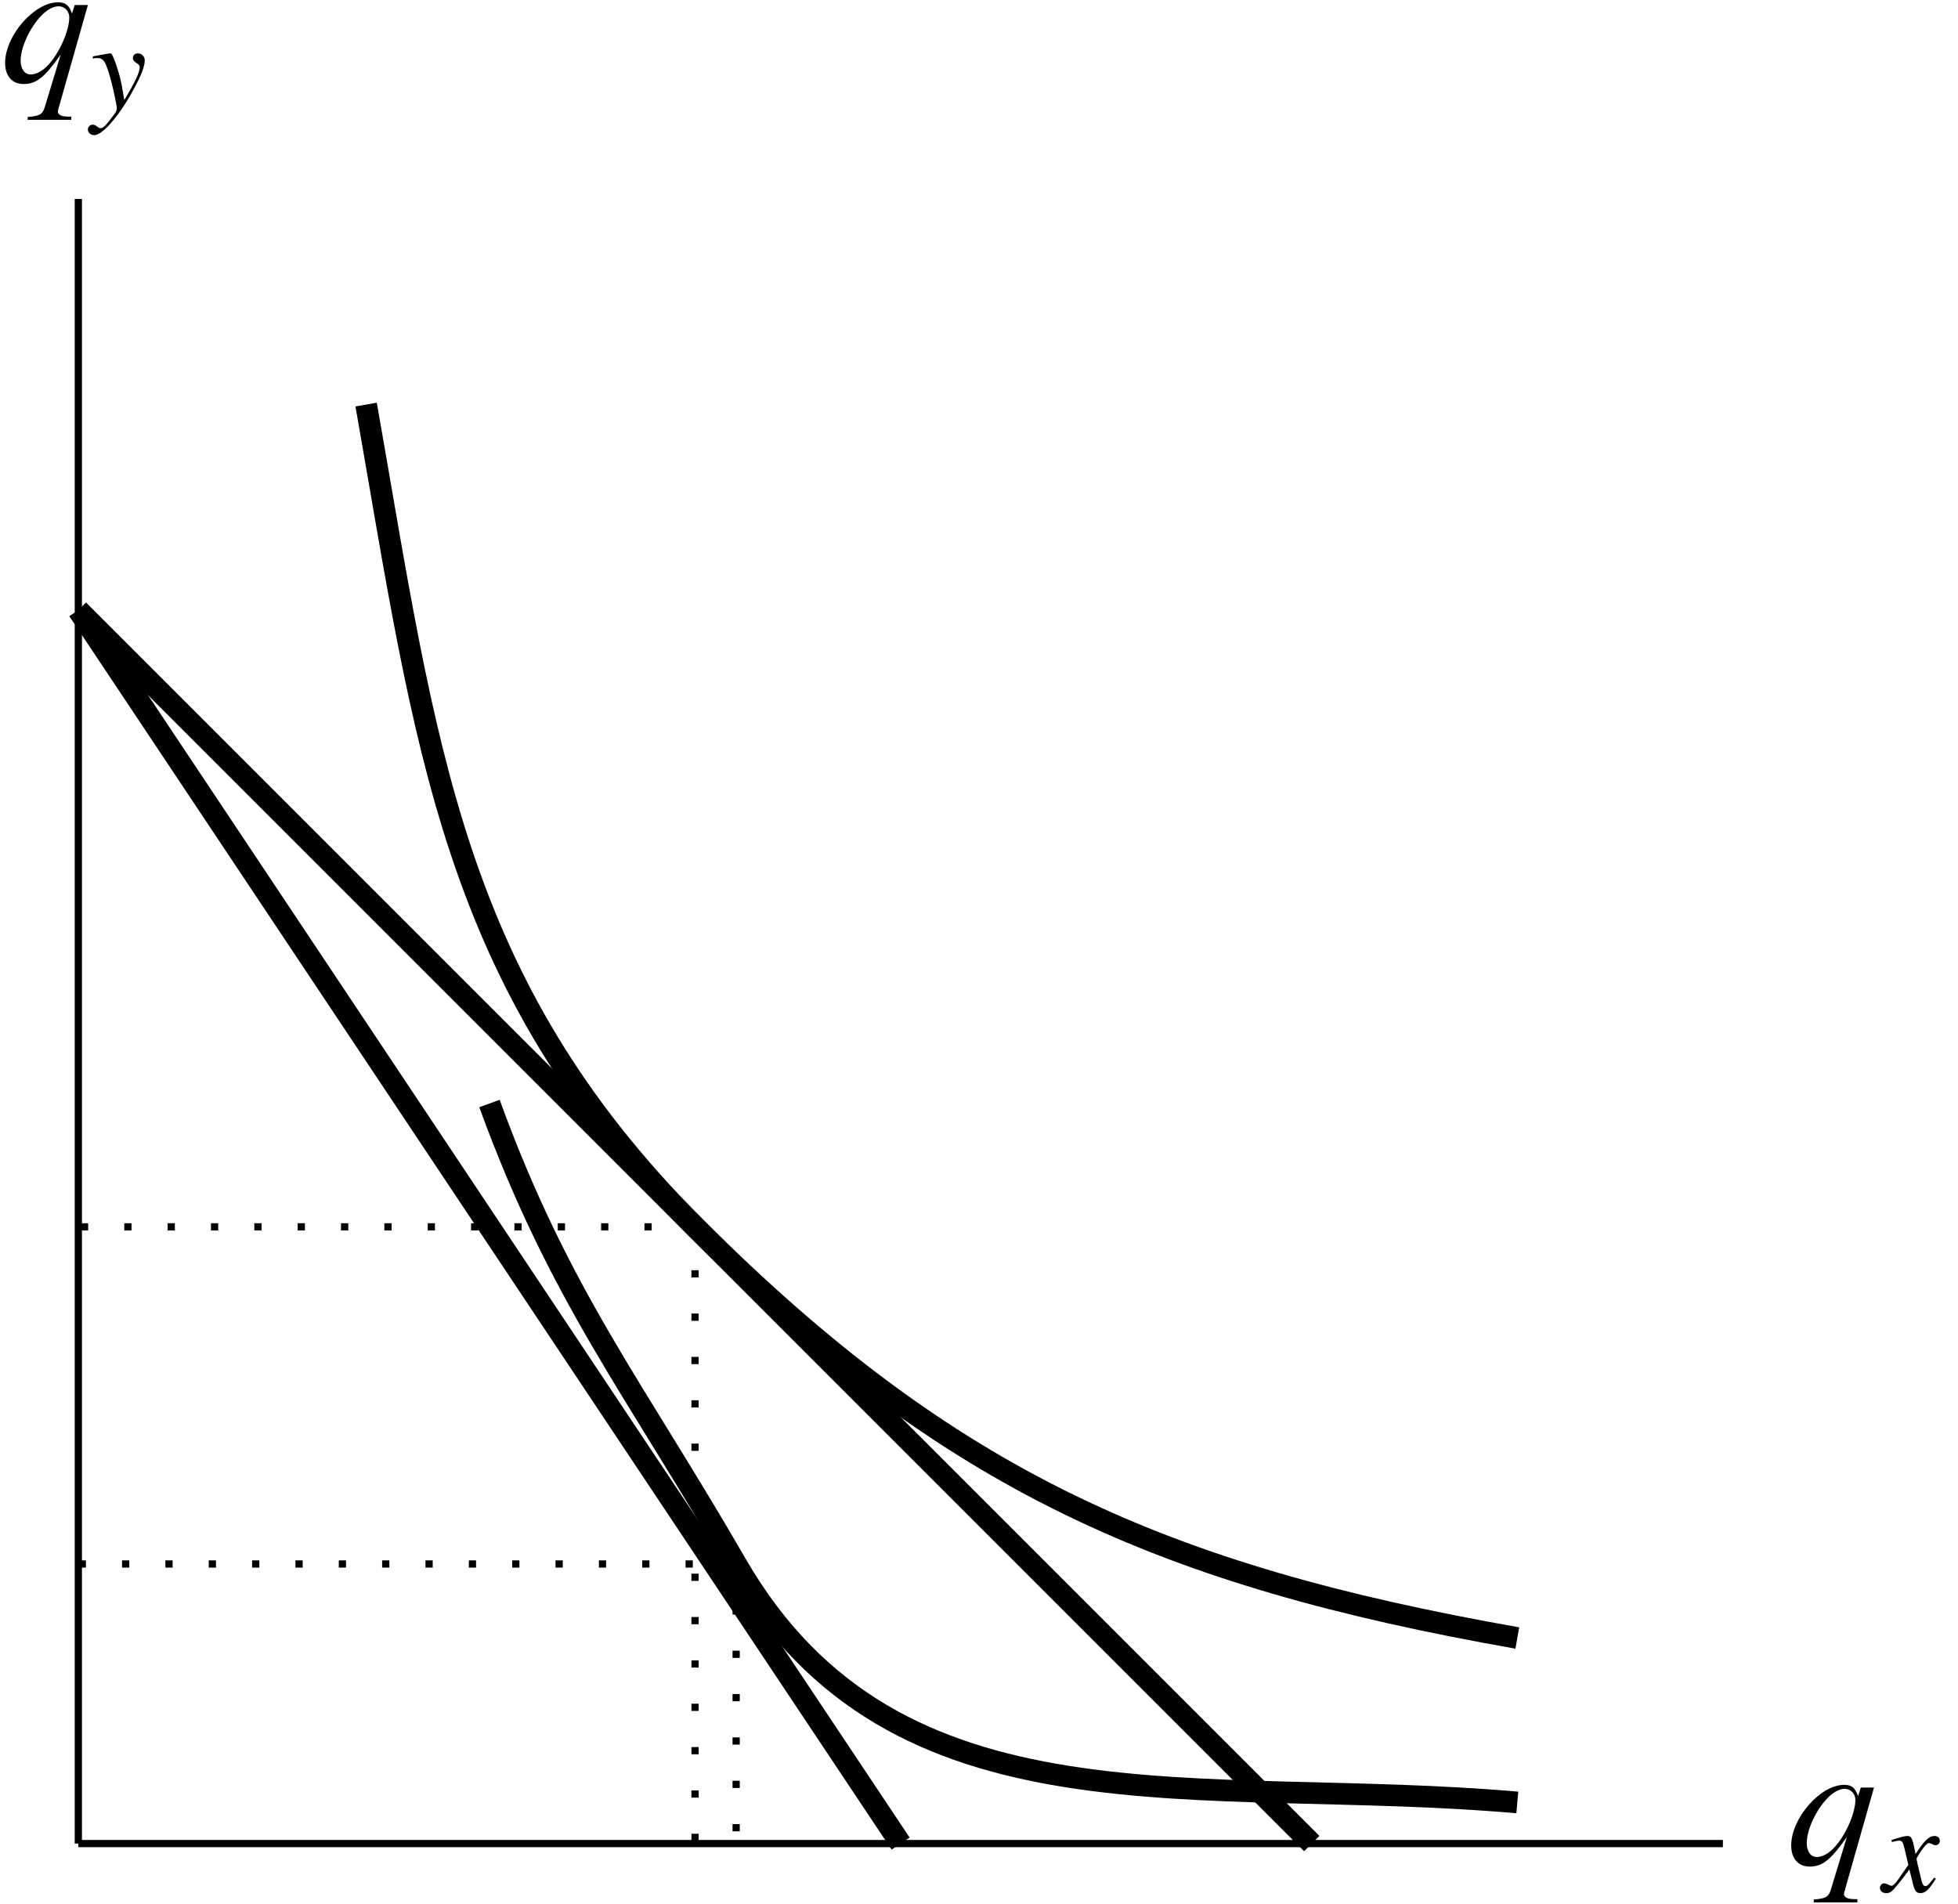
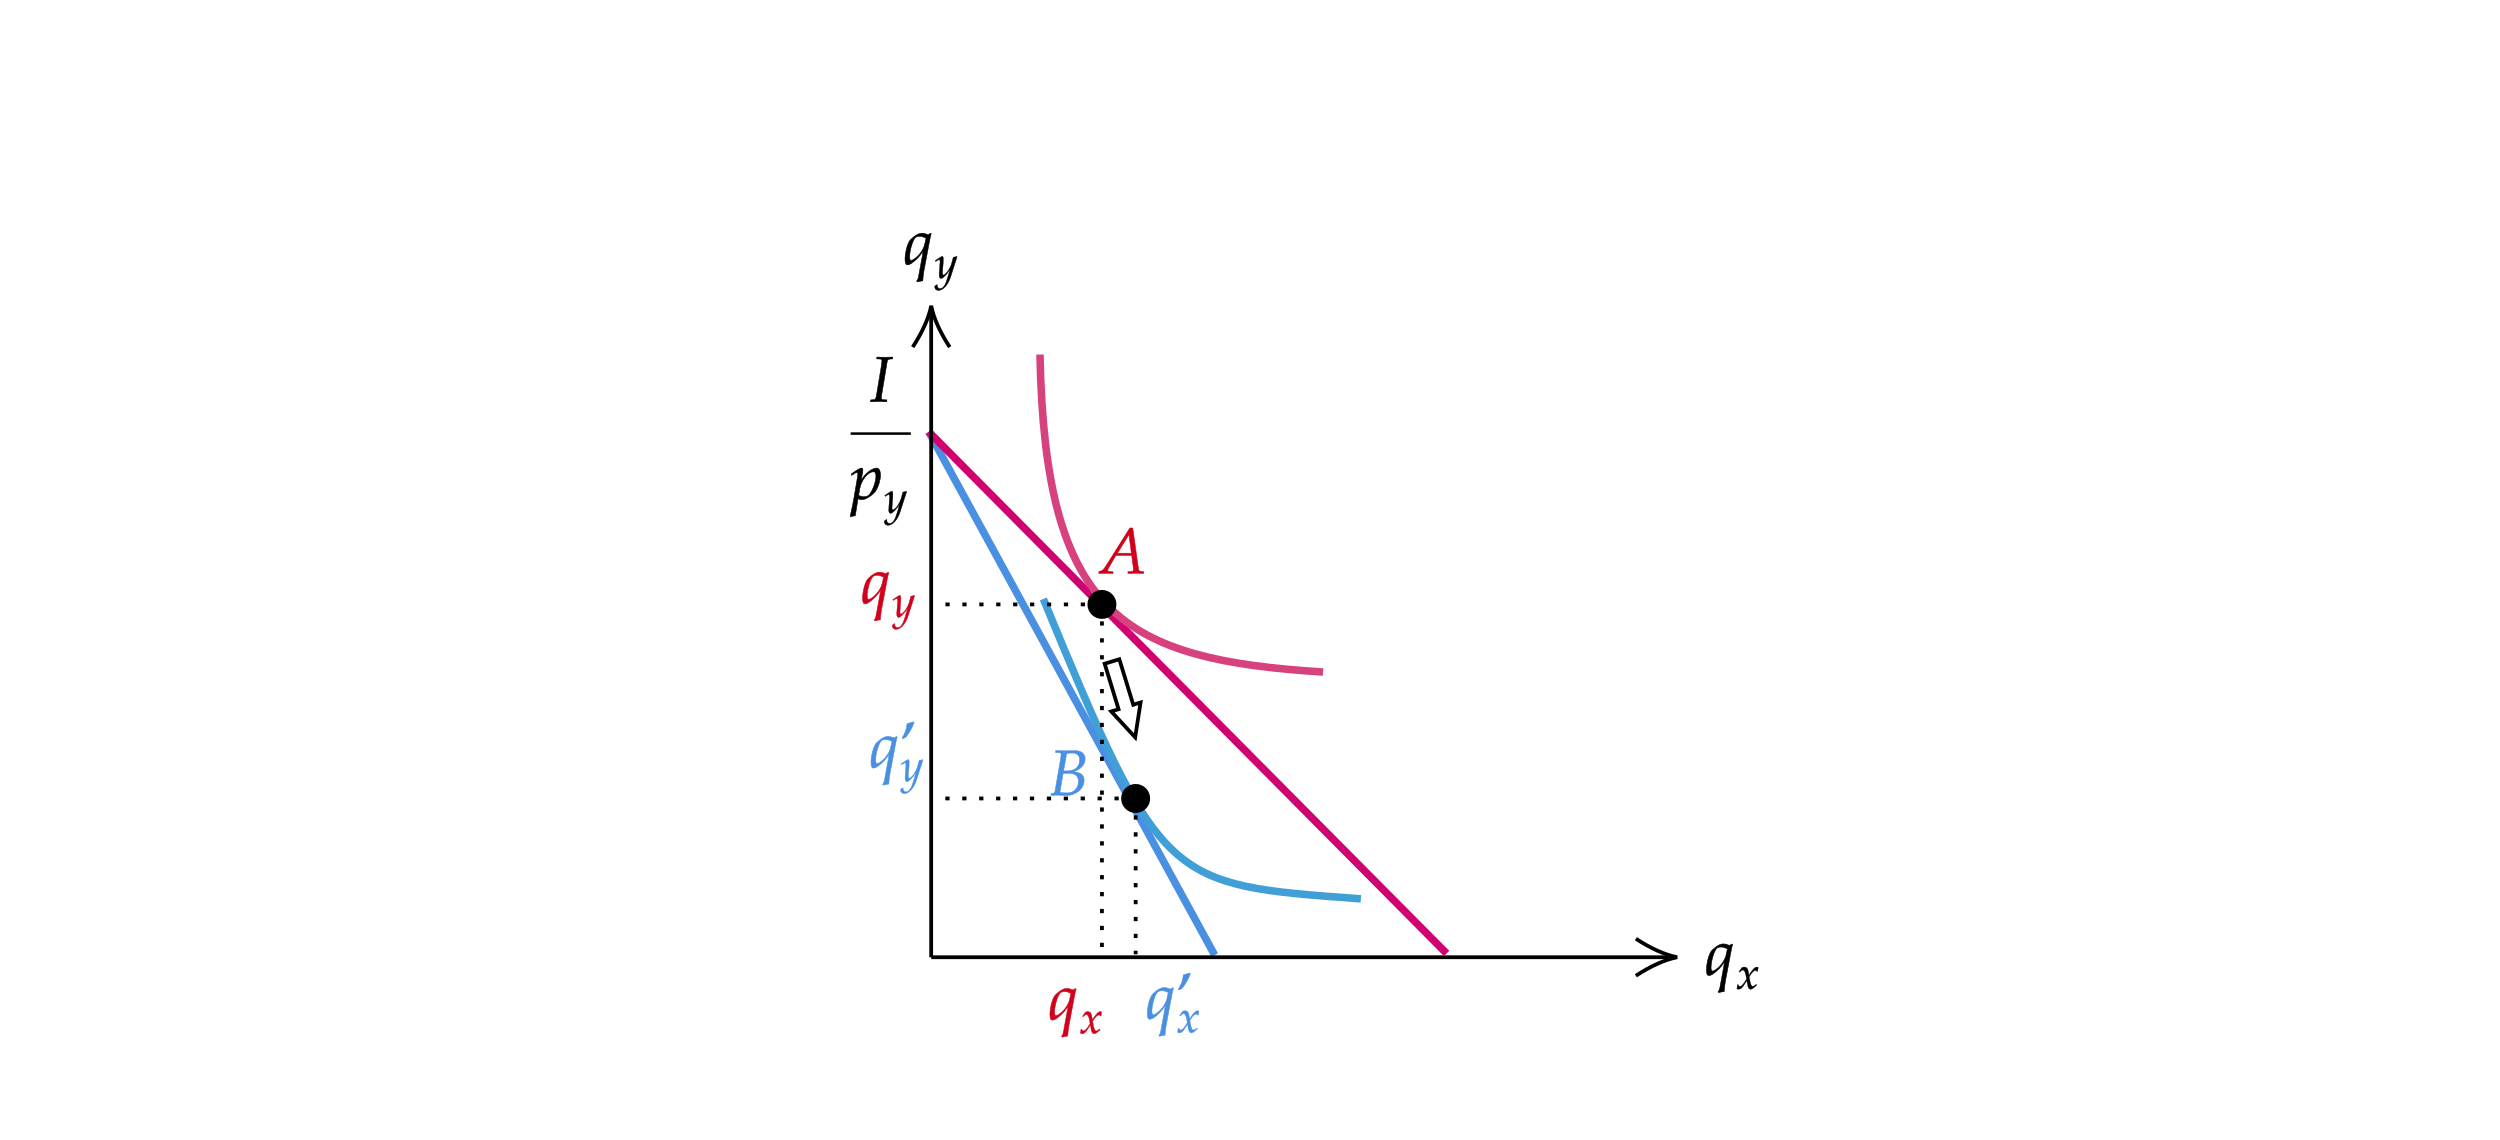
- <svg xmlns="http://www.w3.org/2000/svg" version="1.1" width="108pt" height="105pt" viewBox="0 0 108 105">
-   <g enable-background="new">
-     <path transform="matrix(.00359712,0,0,-.00359712,0,105)" stroke-width="110.783" stroke-linecap="butt" stroke-miterlimit="10" stroke-linejoin="miter" fill="none" stroke="#000000" d="M 1201.24 921.293 L 26418.7 921.293 " />
-     <path transform="matrix(.00359712,0,0,-.00359712,0,105)" d="M 28480.9 69.5 L 28433.8 69.5 C 28331.2 69.5 28273 97.234 28275.8 149.906 C 28275.8 158.219 28278.6 169.313 28281.3 180.391 L 28736 1779.97 L 28533.6 1779.97 L 28492 1649.67 C 28447.7 1777.19 28392.2 1821.55 28278.6 1821.55 C 27912.6 1821.55 27466.3 1311.47 27466.3 890.078 C 27466.3 693.25 27574.4 568.5 27749.1 568.5 C 27945.9 568.5 28073.4 671.078 28320.2 1023.16 L 28073.4 210.891 C 28037.4 100 27993 77.828 27812.8 63.953 L 27812.8 19.609 L 28480.9 19.609 L 28480.9 69.5 Z M 28286.9 1760.56 C 28378.4 1760.56 28450.4 1685.72 28450.4 1591.45 C 28450.4 1361.36 28261.9 967.703 28073.4 809.688 C 28001.3 748.703 27926.5 715.438 27860 715.438 C 27765.7 715.438 27704.7 798.594 27704.7 928.891 C 27704.7 1134.05 27848.9 1441.75 28029.1 1624.72 C 28115 1710.66 28206.5 1760.56 28286.9 1760.56 " />
-     <path transform="matrix(.00359712,0,0,-.00359712,0,105)" d="M 29658.3 398.172 C 29642.8 380.719 29633 369.094 29615.6 345.828 C 29571 287.672 29547.8 268.297 29526.4 268.297 C 29497.4 268.297 29479.9 293.484 29466.3 347.766 C 29462.5 363.281 29460.5 374.906 29458.6 380.719 C 29410.1 576.5 29388.8 665.672 29388.8 694.75 C 29474.1 844 29543.9 929.297 29578.8 929.297 C 29590.4 929.297 29605.9 923.484 29625.3 913.781 C 29648.6 900.219 29662.1 896.344 29677.6 896.344 C 29718.3 896.344 29745.5 925.422 29745.5 966.125 C 29745.5 1006.83 29712.5 1037.84 29666 1037.84 C 29580.7 1037.84 29507 968.063 29373.3 760.656 L 29352 867.266 C 29324.8 999.078 29303.5 1037.84 29251.2 1037.84 C 29208.5 1037.84 29142.6 1020.41 29024.4 981.641 L 29003.1 973.875 L 29010.8 944.797 C 29084.5 962.25 29101.9 966.125 29119.4 966.125 C 29167.8 966.125 29179.5 948.688 29206.6 832.375 L 29262.8 593.953 L 29103.9 367.156 C 29065.1 309 29026.3 274.109 29005 274.109 C 28993.4 274.109 28974 279.922 28954.6 291.547 C 28929.4 305.125 28908.1 310.938 28892.6 310.938 C 28855.7 310.938 28826.7 281.859 28826.7 243.094 C 28826.7 192.688 28865.4 161.672 28923.6 161.672 C 28983.7 161.672 29006.9 179.125 29103.9 297.375 C 29156.2 359.391 29196.9 411.734 29278.3 524.172 L 29336.5 291.547 C 29361.7 192.688 29386.9 161.672 29448.9 161.672 C 29522.6 161.672 29573 208.203 29685.4 382.656 L 29658.3 398.172 " />
-     <path transform="matrix(.00359712,0,0,-.00359712,0,105)" stroke-width="110.783" stroke-linecap="butt" stroke-miterlimit="10" stroke-linejoin="miter" fill="none" stroke="#000000" d="M 1201.24 921.293 L 1201.24 26138.7 " />
-     <path transform="matrix(.00359712,0,0,-.00359712,0,105)" d="M 1092.94 27402.5 L 1045.81 27402.5 C 943.234 27402.5 885.016 27430.2 887.797 27482.9 C 887.797 27491.2 890.563 27502.3 893.344 27513.4 L 1347.98 29113 L 1145.61 29113 L 1104.03 28982.7 C 1059.67 29110.2 1004.23 29154.5 890.563 29154.5 C 524.641 29154.5 78.312 28644.5 78.312 28223.1 C 78.312 28026.3 186.422 27901.5 361.078 27901.5 C 557.906 27901.5 685.422 28004.1 932.156 28356.2 L 685.422 27543.9 C 649.391 27433 605.031 27410.8 424.828 27397 L 424.828 27352.6 L 1092.94 27352.6 L 1092.94 27402.5 Z M 898.891 29093.6 C 990.375 29093.6 1062.44 29018.7 1062.44 28924.5 C 1062.44 28694.4 873.938 28300.7 685.422 28142.7 C 613.344 28081.7 538.5 28048.4 471.969 28048.4 C 377.703 28048.4 316.719 28131.6 316.719 28261.9 C 316.719 28467 460.875 28774.8 641.063 28957.7 C 727 29043.7 818.484 29093.6 898.891 29093.6 " />
-     <path transform="matrix(.00359712,0,0,-.00359712,0,105)" d="M 1423.08 28292.4 C 1448.28 28298.2 1461.84 28300.1 1483.17 28300.1 C 1593.66 28300.1 1622.73 28251.7 1711.91 27918.3 C 1744.86 27792.3 1791.38 27565.5 1791.38 27532.5 C 1791.38 27501.5 1779.75 27470.5 1750.67 27435.6 C 1690.58 27356.1 1651.81 27305.7 1630.48 27282.5 C 1589.78 27239.8 1566.52 27224.3 1541.33 27224.3 C 1529.69 27224.3 1516.13 27230.1 1494.8 27245.6 C 1465.72 27268.9 1444.41 27278.6 1423.08 27278.6 C 1380.44 27278.6 1347.48 27245.6 1347.48 27203 C 1347.48 27154.5 1390.13 27117.7 1446.34 27117.7 C 1570.39 27117.7 1824.33 27408.5 2033.69 27792.3 C 2165.5 28030.7 2219.77 28170.3 2219.77 28265.2 C 2219.77 28323.4 2171.31 28371.8 2113.16 28371.8 C 2068.58 28371.8 2037.56 28342.8 2037.56 28300.1 C 2037.56 28271 2053.06 28249.7 2091.83 28224.5 C 2128.67 28203.2 2142.23 28185.8 2142.23 28158.6 C 2142.23 28081.1 2070.52 27929.9 1905.75 27656.6 L 1866.98 27881.4 C 1837.91 28052 1729.34 28371.8 1700.27 28371.8 L 1692.52 28371.8 C 1690.58 28369.9 1682.83 28369.9 1675.08 28369.9 C 1657.63 28368 1587.84 28356.3 1485.11 28337 C 1475.42 28335 1450.22 28329.2 1423.08 28325.3 L 1423.08 28292.4 " />
-     <path transform="matrix(.00359712,0,0,-.00359712,0,105)" stroke-width="332.357" stroke-linecap="butt" stroke-miterlimit="10" stroke-linejoin="miter" fill="none" stroke="#000000" d="M 7505.59 12269.1 C 8576.55 9326.72 9722.61 7919.96 11288.2 5208.21 C 13738.2 964.715 18385.2 1978.83 23266.5 1551.76 " />
-     <path transform="matrix(.00359712,0,0,-.00359712,0,105)" stroke-width="332.357" stroke-linecap="butt" stroke-miterlimit="10" stroke-linejoin="miter" fill="none" stroke="#000000" d="M 5614.26 22986.5 C 6536.23 17757.6 6903.33 14132.3 10657.8 10377.8 C 14559.7 6475.84 17832 5031.67 23266.5 4073.47 " />
-     <path transform="matrix(.00359712,0,0,-.00359712,0,105)" stroke-width="332.357" stroke-linecap="butt" stroke-miterlimit="10" stroke-linejoin="miter" fill="none" stroke="#000000" d="M 20114.3 921.293 L 1201.24 19834.4 " />
-     <path transform="matrix(.00359712,0,0,-.00359712,0,105)" stroke-width="110.783" stroke-linecap="butt" stroke-dasharray="110.783,553.929" stroke-miterlimit="10" stroke-linejoin="miter" fill="none" stroke="#000000" d="M 10657.8 10377.8 L 10657.8 921.293 " />
-     <path transform="matrix(.00359712,0,0,-.00359712,0,105)" stroke-width="110.783" stroke-linecap="butt" stroke-dasharray="110.783,553.929" stroke-miterlimit="10" stroke-linejoin="miter" fill="none" stroke="#000000" d="M 10657.8 10377.8 L 1201.24 10377.8 " />
-     <path transform="matrix(.00359712,0,0,-.00359712,0,105)" stroke-width="332.357" stroke-linecap="butt" stroke-miterlimit="10" stroke-linejoin="miter" fill="none" stroke="#000000" d="M 13809.9 921.293 L 1201.24 19834.4 " />
-     <path transform="matrix(.00359712,0,0,-.00359712,0,105)" stroke-width="110.783" stroke-linecap="butt" stroke-dasharray="110.783,553.929" stroke-miterlimit="10" stroke-linejoin="miter" fill="none" stroke="#000000" d="M 11288.2 5208.21 L 11288.2 921.293 " />
-     <path transform="matrix(.00359712,0,0,-.00359712,0,105)" stroke-width="110.783" stroke-linecap="butt" stroke-dasharray="110.783,553.929" stroke-miterlimit="10" stroke-linejoin="miter" fill="none" stroke="#000000" d="M 11288.2 5208.21 L 1201.24 5208.21 " />
-   </g>
+ <svg xmlns="http://www.w3.org/2000/svg" x="0" y="0" width="661.333" height="301.333" style="         width:661.333px;         height:301.333px;         background: transparent;         fill: none; ">
+   <svg class="role-diagram-draw-area">
+     <g class="shapes-region" style="stroke: black; fill: none;">
+       <g class="arrow-line">
+         <path class="connection real" stroke-dasharray="" d="  M245.67,114.22 L321.33,252.67" style="stroke: rgb(74, 144, 226); stroke-opacity: 1; stroke-width: 2; fill: none; fill-opacity: 1;" />
+       </g>
+       <g class="arrow-line">
+         <path class="connection real" stroke-dasharray="" d="  M246.33,253.22 L441.67,253.22" style="stroke: rgb(0, 0, 0); stroke-width: 1; fill: none; fill-opacity: 1;" />
+         <g stroke="#000" transform="matrix(-1,1.2246467991473532e-16,-1.2246467991473532e-16,-1,443.6667,253.2222)" style="stroke: rgb(0, 0, 0); stroke-width: 1;">
+           <path d=" M10.93,-4.9 Q4.96,-1 0,0 Q4.96,1 10.93,4.9" />
+         </g>
+       </g>
+       <g class="arrow-line">
+         <path class="connection real" stroke-dasharray="" d="  M245.67,114.22 L382.67,252.22" style="stroke: rgb(208, 2, 112); stroke-opacity: 1; stroke-width: 2; fill: none; fill-opacity: 1;" />
+       </g>
+       <g class="arrow-line">
+         <path class="connection real" stroke-dasharray="" d="  M246.33,82.89 L246.33,253.22" style="stroke: rgb(0, 0, 0); stroke-width: 1; fill: none; fill-opacity: 1;" />
+         <g stroke="#000" transform="matrix(6.123233995736766e-17,1,-1,6.123233995736766e-17,246.3333,80.88888)" style="stroke: rgb(0, 0, 0); stroke-width: 1;">
+           <path d=" M10.93,-4.9 Q4.96,-1 0,0 Q4.96,1 10.93,4.9" />
+         </g>
+       </g>
+       <g class="arrow-line">
+         <path class="connection real" stroke-dasharray="" d="  M276,158.44 C307.33,234.44 308.67,234 360,237.78" style="stroke: rgb(65, 159, 215); stroke-opacity: 1; stroke-width: 2; fill: none; fill-opacity: 1;" />
+       </g>
+       <g class="arrow-line">
+         <path class="connection real" stroke-dasharray="" d="  M275.11,93.78 C276.44,163.11 297.33,174.44 350,177.78" style="stroke: rgb(215, 65, 126); stroke-opacity: 1; stroke-width: 2; fill: none; fill-opacity: 1;" />
+       </g>
+       <g class="composite-shape">
+         <path class="real" d=" M288.17,159.89 C288.17,158.05 289.66,156.56 291.5,156.56 C293.34,156.56 294.83,158.05 294.83,159.89 C294.83,161.73 293.34,163.22 291.5,163.22 C289.66,163.22 288.17,161.73 288.17,159.89 Z" style="stroke-width: 1; stroke: rgb(0, 0, 0); fill: rgb(0, 0, 0); fill-opacity: 1;" />
+       </g>
+       <g class="composite-shape">
+         <path class="real" d=" M297.08,211.22 C297.08,209.38 298.58,207.89 300.42,207.89 C302.26,207.89 303.75,209.38 303.75,211.22 C303.75,213.06 302.26,214.56 300.42,214.56 C298.58,214.56 297.08,213.06 297.08,211.22 Z" style="stroke-width: 1; stroke: rgb(0, 0, 0); fill: rgb(0, 0, 0); fill-opacity: 1;" />
+       </g>
+       <g class="arrow-line">
+         <path class="connection real" stroke-dasharray="1.125 3.35" d="  M291.5,159.89 L291.5,252.44" style="stroke: rgb(0, 0, 0); stroke-width: 1; fill: none; fill-opacity: 1;" />
+       </g>
+       <g class="arrow-line">
+         <path class="connection real" stroke-dasharray="1.125 3.35" d="  M291.5,159.89 L246.67,159.89" style="stroke: rgb(0, 0, 0); stroke-width: 1; fill: none; fill-opacity: 1;" />
+       </g>
+       <g class="arrow-line">
+         <path class="connection real" stroke-dasharray="1.125 3.35" d="  M300.42,211.22 L246.67,211.22" style="stroke: rgb(0, 0, 0); stroke-width: 1; fill: none; fill-opacity: 1;" />
+       </g>
+       <g class="arrow-line">
+         <path class="connection real" stroke-dasharray="1.125 3.35" d="  M300.42,211.22 L300.42,252.44" style="stroke: rgb(0, 0, 0); stroke-width: 1; fill: none; fill-opacity: 1;" />
+       </g>
+       <g class="composite-shape">
+         <path class="real" d=" M300.29,195.04 L293.96,188.2 L295.9,187.61 L292.22,175.57 L296.1,174.39 L299.78,186.42 L301.72,185.83 Z" style="stroke-width: 1; stroke: rgb(0, 0, 0); fill: none; fill-opacity: 1;" />
+       </g>
+       <g />
+     </g>
+     <g />
+     <g />
+     <g />
+   </svg>
+   <svg width="660" height="300" style="width:660px;height:300px;font-family:Asana-Math, Asana;background:transparent;">
+     <g>
+       <g>
+         <g>
+           <g>
+             <g>
+               <g>
+                 <g transform="matrix(1,0,0,1,239,69.88542)">
+                   <path transform="matrix(0.017,0,0,-0.017,0,0)" d="M385 458C342 475 313 482 284 482C209 482 121 394 103 374C63 327 24 181 24 78C24 19 36 -11 60 -11C82 -11 101 -3 133 19C180 51 259 121 308 209L232 -205C227 -229 217 -249 205 -262L214 -276C245 -268 276 -262 300 -259C304 -205 310 -150 319 -100L405 356C416 417 422 443 432 474L418 480ZM118 59C104 59 96 80 96 113C96 209 139 359 181 409C193 424 222 433 254 433C282 433 303 427 351 406L330 311C301 174 160 59 118 59Z" stroke="rgb(0,0,0)" stroke-opacity="1" stroke-width="8" fill="rgb(0,0,0)" fill-opacity="1" />
+                 </g>
+               </g>
+               <g>
+                 <g>
+                   <g>
+                     <g>
+                       <g transform="matrix(1,0,0,1,247.3542,73.55626)">
+                         <path transform="matrix(0.0119,0,0,-0.0119,0,0)" d="M-7 -180C-8 -187 -8 -193 -8 -198C-8 -241 29 -276 74 -276C180 -276 290 -152 349 33L490 473L479 482C450 471 427 465 405 463L370 331C358 284 323 211 290 162C255 111 206 67 184 67C172 67 163 90 164 115L180 322C182 353 184 391 184 419C184 464 177 482 160 482C147 482 133 475 85 442L3 386L14 368L64 398C69 401 80 410 89 410C103 410 111 391 111 358C111 357 111 351 110 343L93 100L92 60C92 18 110 -11 135 -11C172 -11 256 74 331 187L282 16C231 -161 181 -234 111 -234C76 -234 49 -207 49 -172C49 -167 50 -159 51 -150L41 -146Z" stroke="rgb(0,0,0)" stroke-opacity="1" stroke-width="8" fill="rgb(0,0,0)" fill-opacity="1" />
+                       </g>
+                     </g>
+                   </g>
+                 </g>
+               </g>
+             </g>
+           </g>
+         </g>
+       </g>
+     </g>
+     <g>
+       <g>
+         <g>
+           <g>
+             <g>
+               <g>
+                 <g transform="matrix(1,0,0,1,451,257.8854)">
+                   <path transform="matrix(0.017,0,0,-0.017,0,0)" d="M385 458C342 475 313 482 284 482C209 482 121 394 103 374C63 327 24 181 24 78C24 19 36 -11 60 -11C82 -11 101 -3 133 19C180 51 259 121 308 209L232 -205C227 -229 217 -249 205 -262L214 -276C245 -268 276 -262 300 -259C304 -205 310 -150 319 -100L405 356C416 417 422 443 432 474L418 480ZM118 59C104 59 96 80 96 113C96 209 139 359 181 409C193 424 222 433 254 433C282 433 303 427 351 406L330 311C301 174 160 59 118 59Z" stroke="rgb(0,0,0)" stroke-opacity="1" stroke-width="8" fill="rgb(0,0,0)" fill-opacity="1" />
+                 </g>
+               </g>
+               <g>
+                 <g>
+                   <g>
+                     <g>
+                       <g transform="matrix(1,0,0,1,459.3542,261.5563)">
+                         <path transform="matrix(0.0119,0,0,-0.0119,0,0)" d="M9 1C24 -7 40 -11 52 -11C85 -11 124 18 155 65L231 182L242 113C255 28 278 -11 314 -11C336 -11 368 6 400 35L449 79L440 98C404 68 379 53 363 53C348 53 335 63 325 83C316 102 305 139 300 168L282 269L317 318C364 383 391 406 422 406C438 406 450 398 455 383L469 387L484 472C472 479 463 482 454 482C414 482 374 446 312 354L275 299L269 347C257 446 230 482 171 482C145 482 123 474 114 461L56 378L73 368C103 402 123 416 142 416C175 416 197 375 214 277L225 215L185 153C142 86 108 54 80 54C65 54 54 58 52 63L41 91L21 88C21 53 13 27 9 1Z" stroke="rgb(0,0,0)" stroke-opacity="1" stroke-width="8" fill="rgb(0,0,0)" fill-opacity="1" />
+                       </g>
+                     </g>
+                   </g>
+                 </g>
+               </g>
+             </g>
+           </g>
+         </g>
+       </g>
+     </g>
+     <g>
+       <g>
+         <g>
+           <g>
+             <g>
+               <g>
+                 <g>
+                   <g>
+                     <g>
+                       <g transform="matrix(1,0,0,1,230.1667,106.2188)">
+                         <path transform="matrix(0.017,0,0,-0.017,0,0)" d="M103 664L150 662C174 661 185 653 185 636C185 629 179 576 176 559L104 125C89 36 86 31 46 28L10 25L7 -3L39 -3L133 0L227 -3L259 -3L262 25L210 28C184 30 174 37 174 57C174 63 175 74 176 78L265 613C272 652 277 657 316 661L351 664L354 692L248 689C231 689 213 689 170 690L106 692Z" stroke="rgb(0,0,0)" stroke-opacity="1" stroke-width="8" fill="rgb(0,0,0)" fill-opacity="1" />
+                       </g>
+                     </g>
+                   </g>
+                 </g>
+                 <g>
+                   <g>
+                     <g>
+                       <g transform="matrix(1,0,0,1,225.0208,132.0104)">
+                         <path transform="matrix(0.017,0,0,-0.017,0,0)" d="M176 -11C232 -11 347 62 390 125C431 186 465 296 465 371C465 438 442 482 406 482C364 482 311 456 259 409C218 374 198 348 162 289L186 408C189 425 191 440 191 452C191 471 183 482 169 482C148 482 110 461 36 408L8 388L15 368L47 389C75 407 86 412 95 412C105 412 112 403 112 389C112 381 110 361 108 351L50 8C40 -52 21 -143 1 -233L-7 -270L0 -276C21 -269 41 -264 73 -259L115 3C136 -4 158 -11 176 -11ZM143 165C165 293 272 424 355 424C381 424 393 402 393 356C393 275 353 156 300 80C280 51 248 36 207 36C176 36 151 43 125 59Z" stroke="rgb(0,0,0)" stroke-opacity="1" stroke-width="8" fill="rgb(0,0,0)" fill-opacity="1" />
+                       </g>
+                     </g>
+                     <g>
+                       <g>
+                         <g>
+                           <g>
+                             <g transform="matrix(1,0,0,1,234.0104,135.6813)">
+                               <path transform="matrix(0.0119,0,0,-0.0119,0,0)" d="M-7 -180C-8 -187 -8 -193 -8 -198C-8 -241 29 -276 74 -276C180 -276 290 -152 349 33L490 473L479 482C450 471 427 465 405 463L370 331C358 284 323 211 290 162C255 111 206 67 184 67C172 67 163 90 164 115L180 322C182 353 184 391 184 419C184 464 177 482 160 482C147 482 133 475 85 442L3 386L14 368L64 398C69 401 80 410 89 410C103 410 111 391 111 358C111 357 111 351 110 343L93 100L92 60C92 18 110 -11 135 -11C172 -11 256 74 331 187L282 16C231 -161 181 -234 111 -234C76 -234 49 -207 49 -172C49 -167 50 -159 51 -150L41 -146Z" stroke="rgb(0,0,0)" stroke-opacity="1" stroke-width="8" fill="rgb(0,0,0)" fill-opacity="1" />
+                             </g>
+                           </g>
+                         </g>
+                       </g>
+                     </g>
+                   </g>
+                 </g>
+                 <line style="fill:none;stroke-width:0.667px;stroke:rgb(0, 0, 0);" x1="225.021" y1="114.698" x2="240.958" y2="114.698" />
+               </g>
+             </g>
+           </g>
+         </g>
+       </g>
+     </g>
+     <g>
+       <g>
+         <g>
+           <g>
+             <g>
+               <g>
+                 <g transform="matrix(1,0,0,1,277.3333,269.6667)">
+                   <path transform="matrix(0.017,0,0,-0.017,0,0)" d="M385 458C342 475 313 482 284 482C209 482 121 394 103 374C63 327 24 181 24 78C24 19 36 -11 60 -11C82 -11 101 -3 133 19C180 51 259 121 308 209L232 -205C227 -229 217 -249 205 -262L214 -276C245 -268 276 -262 300 -259C304 -205 310 -150 319 -100L405 356C416 417 422 443 432 474L418 480ZM118 59C104 59 96 80 96 113C96 209 139 359 181 409C193 424 222 433 254 433C282 433 303 427 351 406L330 311C301 174 160 59 118 59Z" stroke="rgb(208,2,27)" stroke-opacity="1" stroke-width="8" fill="rgb(208,2,27)" fill-opacity="1" />
+                 </g>
+               </g>
+               <g>
+                 <g>
+                   <g>
+                     <g>
+                       <g transform="matrix(1,0,0,1,285.6875,273.3375)">
+                         <path transform="matrix(0.0119,0,0,-0.0119,0,0)" d="M9 1C24 -7 40 -11 52 -11C85 -11 124 18 155 65L231 182L242 113C255 28 278 -11 314 -11C336 -11 368 6 400 35L449 79L440 98C404 68 379 53 363 53C348 53 335 63 325 83C316 102 305 139 300 168L282 269L317 318C364 383 391 406 422 406C438 406 450 398 455 383L469 387L484 472C472 479 463 482 454 482C414 482 374 446 312 354L275 299L269 347C257 446 230 482 171 482C145 482 123 474 114 461L56 378L73 368C103 402 123 416 142 416C175 416 197 375 214 277L225 215L185 153C142 86 108 54 80 54C65 54 54 58 52 63L41 91L21 88C21 53 13 27 9 1Z" stroke="rgb(208,2,27)" stroke-opacity="1" stroke-width="8" fill="rgb(208,2,27)" fill-opacity="1" />
+                       </g>
+                     </g>
+                   </g>
+                 </g>
+               </g>
+             </g>
+           </g>
+         </g>
+       </g>
+     </g>
+     <g>
+       <g>
+         <g>
+           <g>
+             <g>
+               <g>
+                 <g transform="matrix(1,0,0,1,227.7708,159.5521)">
+                   <path transform="matrix(0.017,0,0,-0.017,0,0)" d="M385 458C342 475 313 482 284 482C209 482 121 394 103 374C63 327 24 181 24 78C24 19 36 -11 60 -11C82 -11 101 -3 133 19C180 51 259 121 308 209L232 -205C227 -229 217 -249 205 -262L214 -276C245 -268 276 -262 300 -259C304 -205 310 -150 319 -100L405 356C416 417 422 443 432 474L418 480ZM118 59C104 59 96 80 96 113C96 209 139 359 181 409C193 424 222 433 254 433C282 433 303 427 351 406L330 311C301 174 160 59 118 59Z" stroke="rgb(208,2,27)" stroke-opacity="1" stroke-width="8" fill="rgb(208,2,27)" fill-opacity="1" />
+                 </g>
+               </g>
+               <g>
+                 <g>
+                   <g>
+                     <g>
+                       <g transform="matrix(1,0,0,1,236.125,163.2229)">
+                         <path transform="matrix(0.0119,0,0,-0.0119,0,0)" d="M-7 -180C-8 -187 -8 -193 -8 -198C-8 -241 29 -276 74 -276C180 -276 290 -152 349 33L490 473L479 482C450 471 427 465 405 463L370 331C358 284 323 211 290 162C255 111 206 67 184 67C172 67 163 90 164 115L180 322C182 353 184 391 184 419C184 464 177 482 160 482C147 482 133 475 85 442L3 386L14 368L64 398C69 401 80 410 89 410C103 410 111 391 111 358C111 357 111 351 110 343L93 100L92 60C92 18 110 -11 135 -11C172 -11 256 74 331 187L282 16C231 -161 181 -234 111 -234C76 -234 49 -207 49 -172C49 -167 50 -159 51 -150L41 -146Z" stroke="rgb(208,2,27)" stroke-opacity="1" stroke-width="8" fill="rgb(208,2,27)" fill-opacity="1" />
+                       </g>
+                     </g>
+                   </g>
+                 </g>
+               </g>
+             </g>
+           </g>
+         </g>
+       </g>
+     </g>
+     <g>
+       <g>
+         <g>
+           <g>
+             <g>
+               <g>
+                 <g transform="matrix(1,0,0,1,230,203)">
+                   <path transform="matrix(0.017,0,0,-0.017,0,0)" d="M385 458C342 475 313 482 284 482C209 482 121 394 103 374C63 327 24 181 24 78C24 19 36 -11 60 -11C82 -11 101 -3 133 19C180 51 259 121 308 209L232 -205C227 -229 217 -249 205 -262L214 -276C245 -268 276 -262 300 -259C304 -205 310 -150 319 -100L405 356C416 417 422 443 432 474L418 480ZM118 59C104 59 96 80 96 113C96 209 139 359 181 409C193 424 222 433 254 433C282 433 303 427 351 406L330 311C301 174 160 59 118 59ZM566 470C623 543 661 610 695 696L682 709C646 697 636 694 585 679C579 599 555 533 507 456L522 446Z" stroke="rgb(74,144,226)" stroke-opacity="1" stroke-width="8" fill="rgb(74,144,226)" fill-opacity="1" />
+                 </g>
+               </g>
+               <g>
+                 <g>
+                   <g>
+                     <g>
+                       <g transform="matrix(1,0,0,1,238.3229,206.6708)">
+                         <path transform="matrix(0.0119,0,0,-0.0119,0,0)" d="M-7 -180C-8 -187 -8 -193 -8 -198C-8 -241 29 -276 74 -276C180 -276 290 -152 349 33L490 473L479 482C450 471 427 465 405 463L370 331C358 284 323 211 290 162C255 111 206 67 184 67C172 67 163 90 164 115L180 322C182 353 184 391 184 419C184 464 177 482 160 482C147 482 133 475 85 442L3 386L14 368L64 398C69 401 80 410 89 410C103 410 111 391 111 358C111 357 111 351 110 343L93 100L92 60C92 18 110 -11 135 -11C172 -11 256 74 331 187L282 16C231 -161 181 -234 111 -234C76 -234 49 -207 49 -172C49 -167 50 -159 51 -150L41 -146Z" stroke="rgb(74,144,226)" stroke-opacity="1" stroke-width="8" fill="rgb(74,144,226)" fill-opacity="1" />
+                       </g>
+                     </g>
+                   </g>
+                 </g>
+               </g>
+             </g>
+           </g>
+         </g>
+       </g>
+     </g>
+     <g>
+       <g>
+         <g>
+           <g>
+             <g>
+               <g>
+                 <g transform="matrix(1,0,0,1,303.0833,269.4375)">
+                   <path transform="matrix(0.017,0,0,-0.017,0,0)" d="M385 458C342 475 313 482 284 482C209 482 121 394 103 374C63 327 24 181 24 78C24 19 36 -11 60 -11C82 -11 101 -3 133 19C180 51 259 121 308 209L232 -205C227 -229 217 -249 205 -262L214 -276C245 -268 276 -262 300 -259C304 -205 310 -150 319 -100L405 356C416 417 422 443 432 474L418 480ZM118 59C104 59 96 80 96 113C96 209 139 359 181 409C193 424 222 433 254 433C282 433 303 427 351 406L330 311C301 174 160 59 118 59ZM566 470C623 543 661 610 695 696L682 709C646 697 636 694 585 679C579 599 555 533 507 456L522 446Z" stroke="rgb(74,144,226)" stroke-opacity="1" stroke-width="8" fill="rgb(74,144,226)" fill-opacity="1" />
+                 </g>
+               </g>
+               <g>
+                 <g>
+                   <g>
+                     <g>
+                       <g transform="matrix(1,0,0,1,311.4062,273.1083)">
+                         <path transform="matrix(0.0119,0,0,-0.0119,0,0)" d="M9 1C24 -7 40 -11 52 -11C85 -11 124 18 155 65L231 182L242 113C255 28 278 -11 314 -11C336 -11 368 6 400 35L449 79L440 98C404 68 379 53 363 53C348 53 335 63 325 83C316 102 305 139 300 168L282 269L317 318C364 383 391 406 422 406C438 406 450 398 455 383L469 387L484 472C472 479 463 482 454 482C414 482 374 446 312 354L275 299L269 347C257 446 230 482 171 482C145 482 123 474 114 461L56 378L73 368C103 402 123 416 142 416C175 416 197 375 214 277L225 215L185 153C142 86 108 54 80 54C65 54 54 58 52 63L41 91L21 88C21 53 13 27 9 1Z" stroke="rgb(74,144,226)" stroke-opacity="1" stroke-width="8" fill="rgb(74,144,226)" fill-opacity="1" />
+                       </g>
+                     </g>
+                   </g>
+                 </g>
+               </g>
+             </g>
+           </g>
+         </g>
+       </g>
+     </g>
+     <g>
+       <g>
+         <g>
+           <g>
+             <g>
+               <g>
+                 <g transform="matrix(1,0,0,1,290.2188,151.6563)">
+                   <path transform="matrix(0.017,0,0,-0.017,0,0)" d="M567 55C567 39 552 30 524 28L480 25L480 -3C582 0 582 0 602 0C622 0 622 0 724 -3L724 25L698 28C651 35 650 35 642 80L555 705L509 705L136 112C100 56 82 40 48 32L28 27L28 -3C120 0 120 0 140 0C159 0 161 0 247 -3L247 25L195 28C179 29 164 38 164 47C164 55 171 69 190 102L292 277L538 277L563 89L563 86C563 84 567 69 567 55ZM496 601L533 313L317 313Z" stroke="rgb(208,2,27)" stroke-opacity="1" stroke-width="8" fill="rgb(208,2,27)" fill-opacity="1" />
+                 </g>
+               </g>
+             </g>
+           </g>
+         </g>
+       </g>
+     </g>
+     <g>
+       <g>
+         <g>
+           <g>
+             <g>
+               <g>
+                 <g transform="matrix(1,0,0,1,277.5521,210.3333)">
+                   <path transform="matrix(0.017,0,0,-0.017,0,0)" d="M543 227C543 337 459 353 377 365C434 385 459 397 490 425C536 464 559 511 559 562C559 644 501 692 401 692C399 692 389 692 374 691L311 690C299 689 263 689 251 689C232 689 201 690 152 691L100 692L97 664L150 662C174 661 185 653 185 635C185 621 181 589 176 559L89 55C85 37 73 30 31 23L26 -3L63 -2C90 0 105 0 117 0C128 0 154 -1 180 -2L217 -3L237 -4C256 -5 269 -6 277 -6C392 -6 543 87 543 227ZM166 41L217 340L302 340C405 340 455 298 455 211C455 108 382 34 282 34C228 34 207 38 166 41ZM352 655C433 655 473 619 473 544C473 439 399 376 275 376L223 376L272 650C288 650 329 655 352 655Z" stroke="rgb(74,144,226)" stroke-opacity="1" stroke-width="8" fill="rgb(74,144,226)" fill-opacity="1" />
+                 </g>
+               </g>
+             </g>
+           </g>
+         </g>
+       </g>
+     </g>
+   </svg>
</svg>
